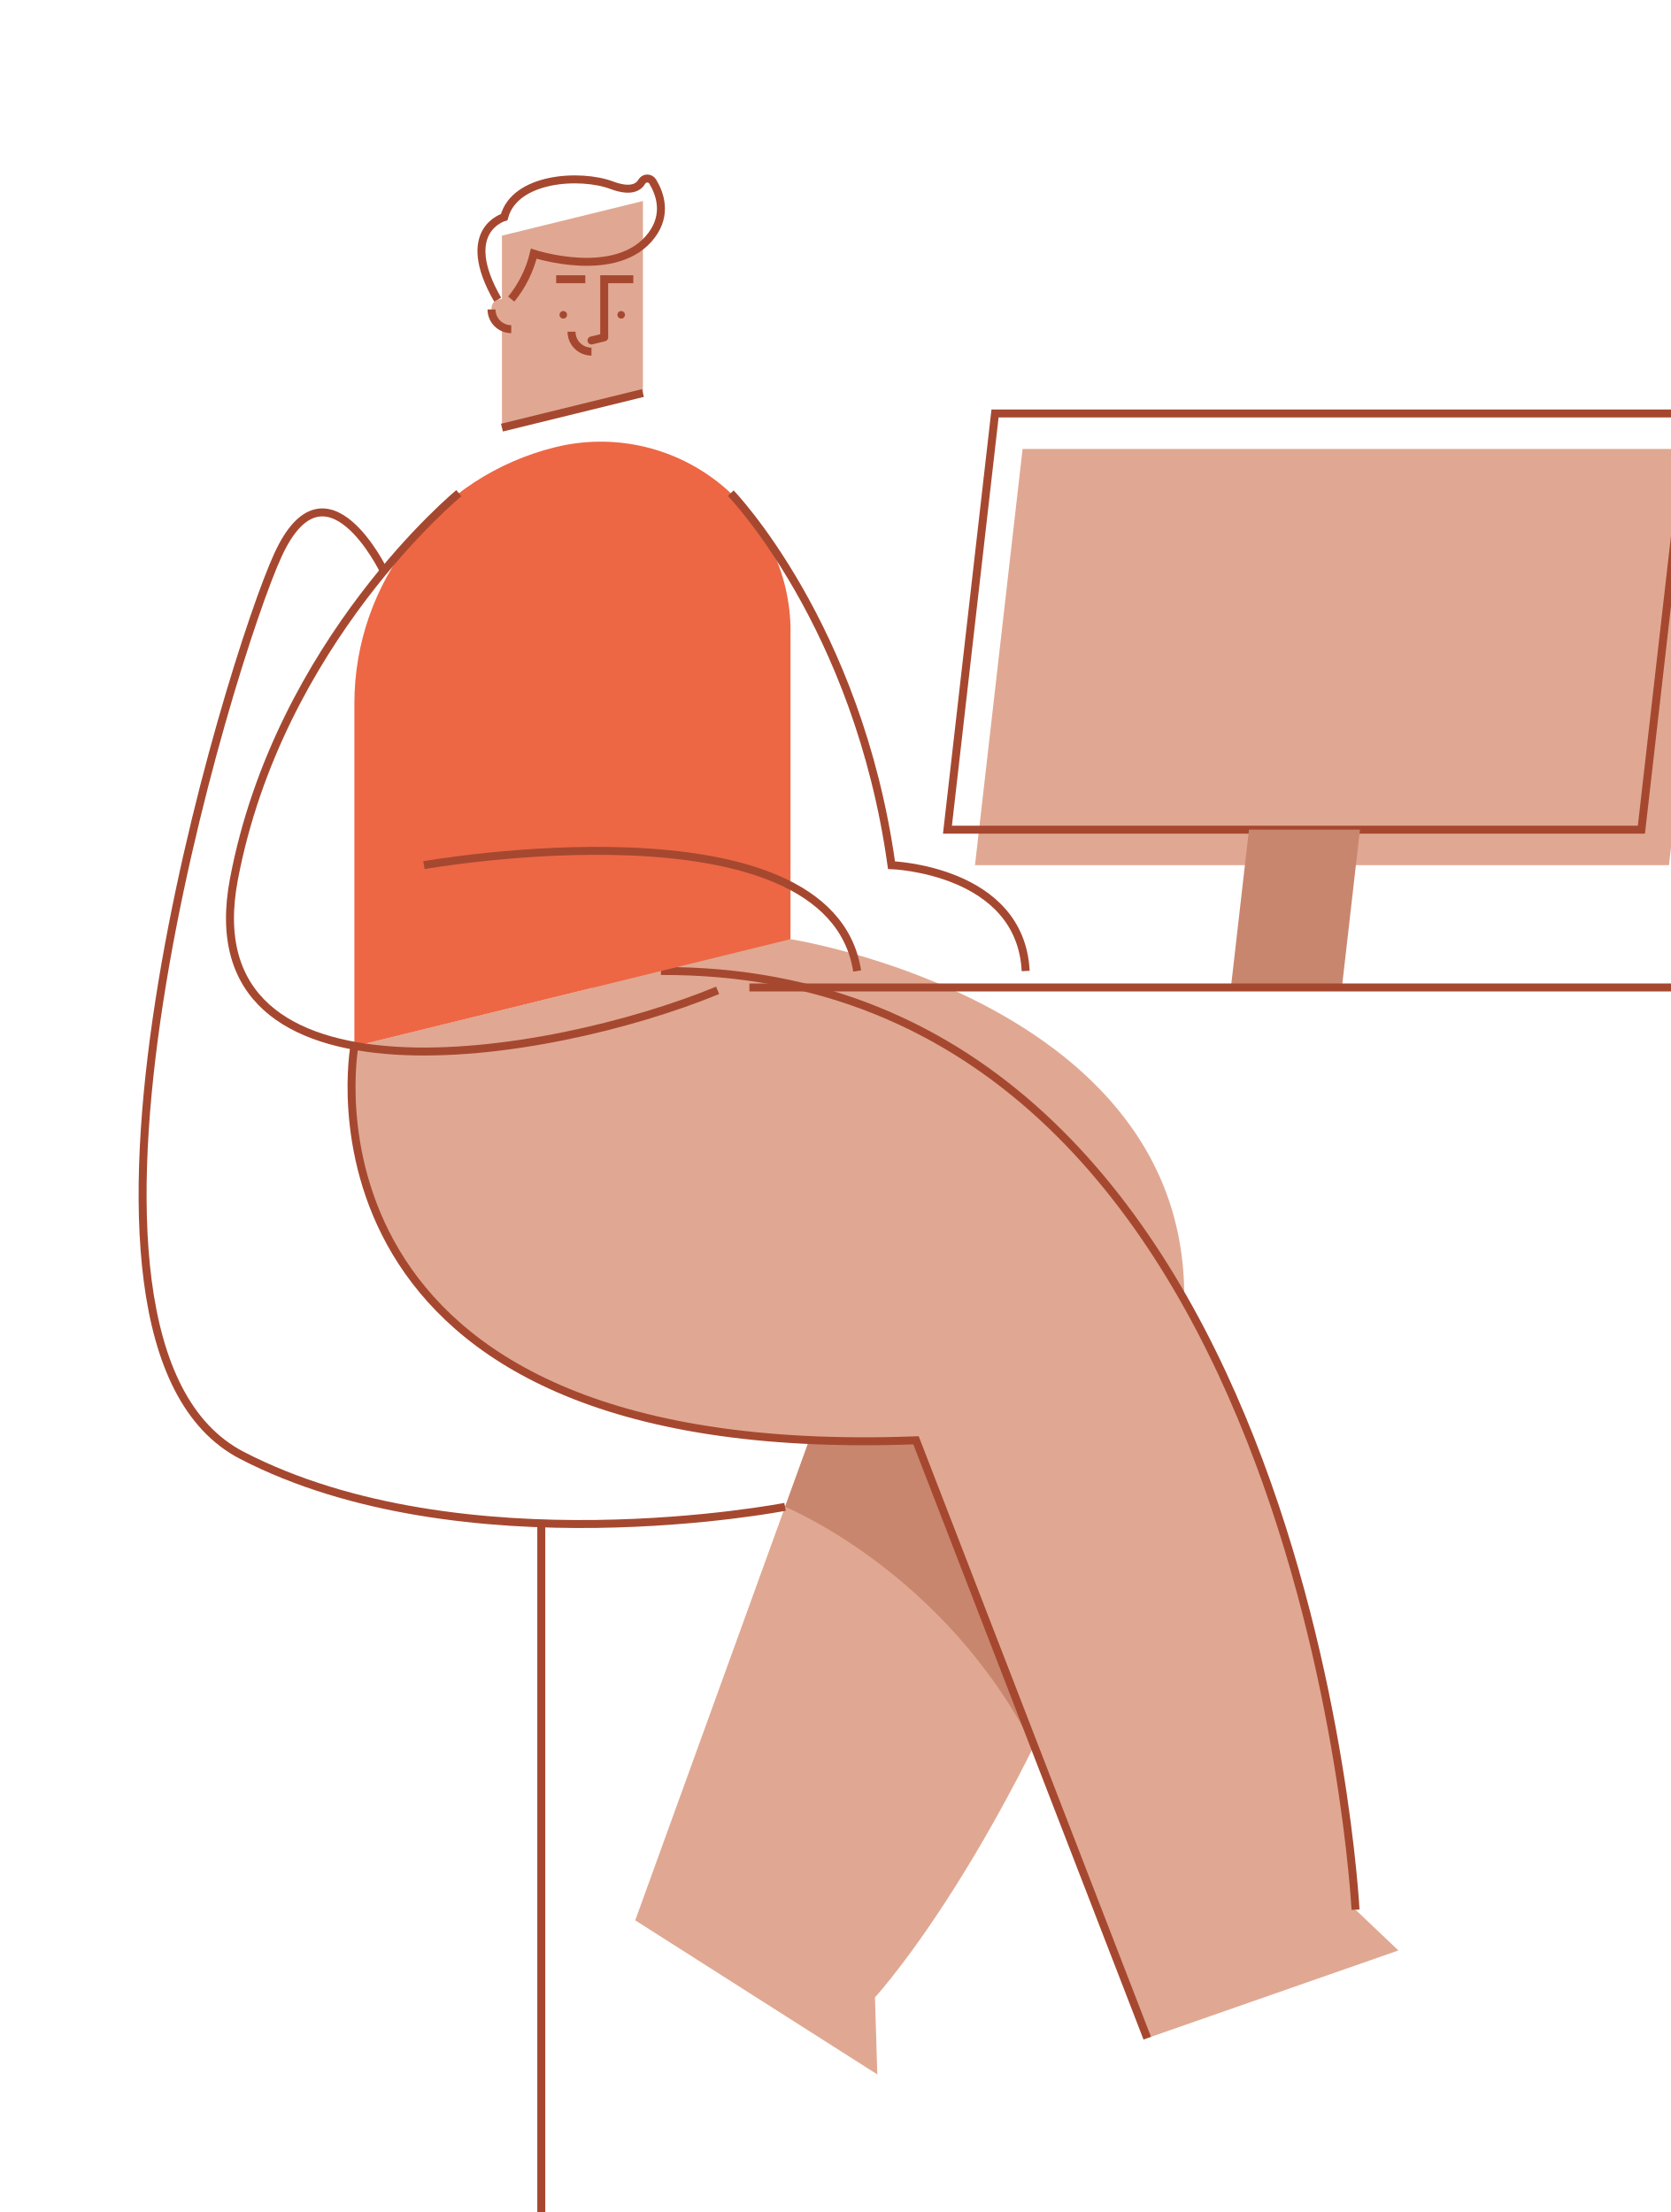
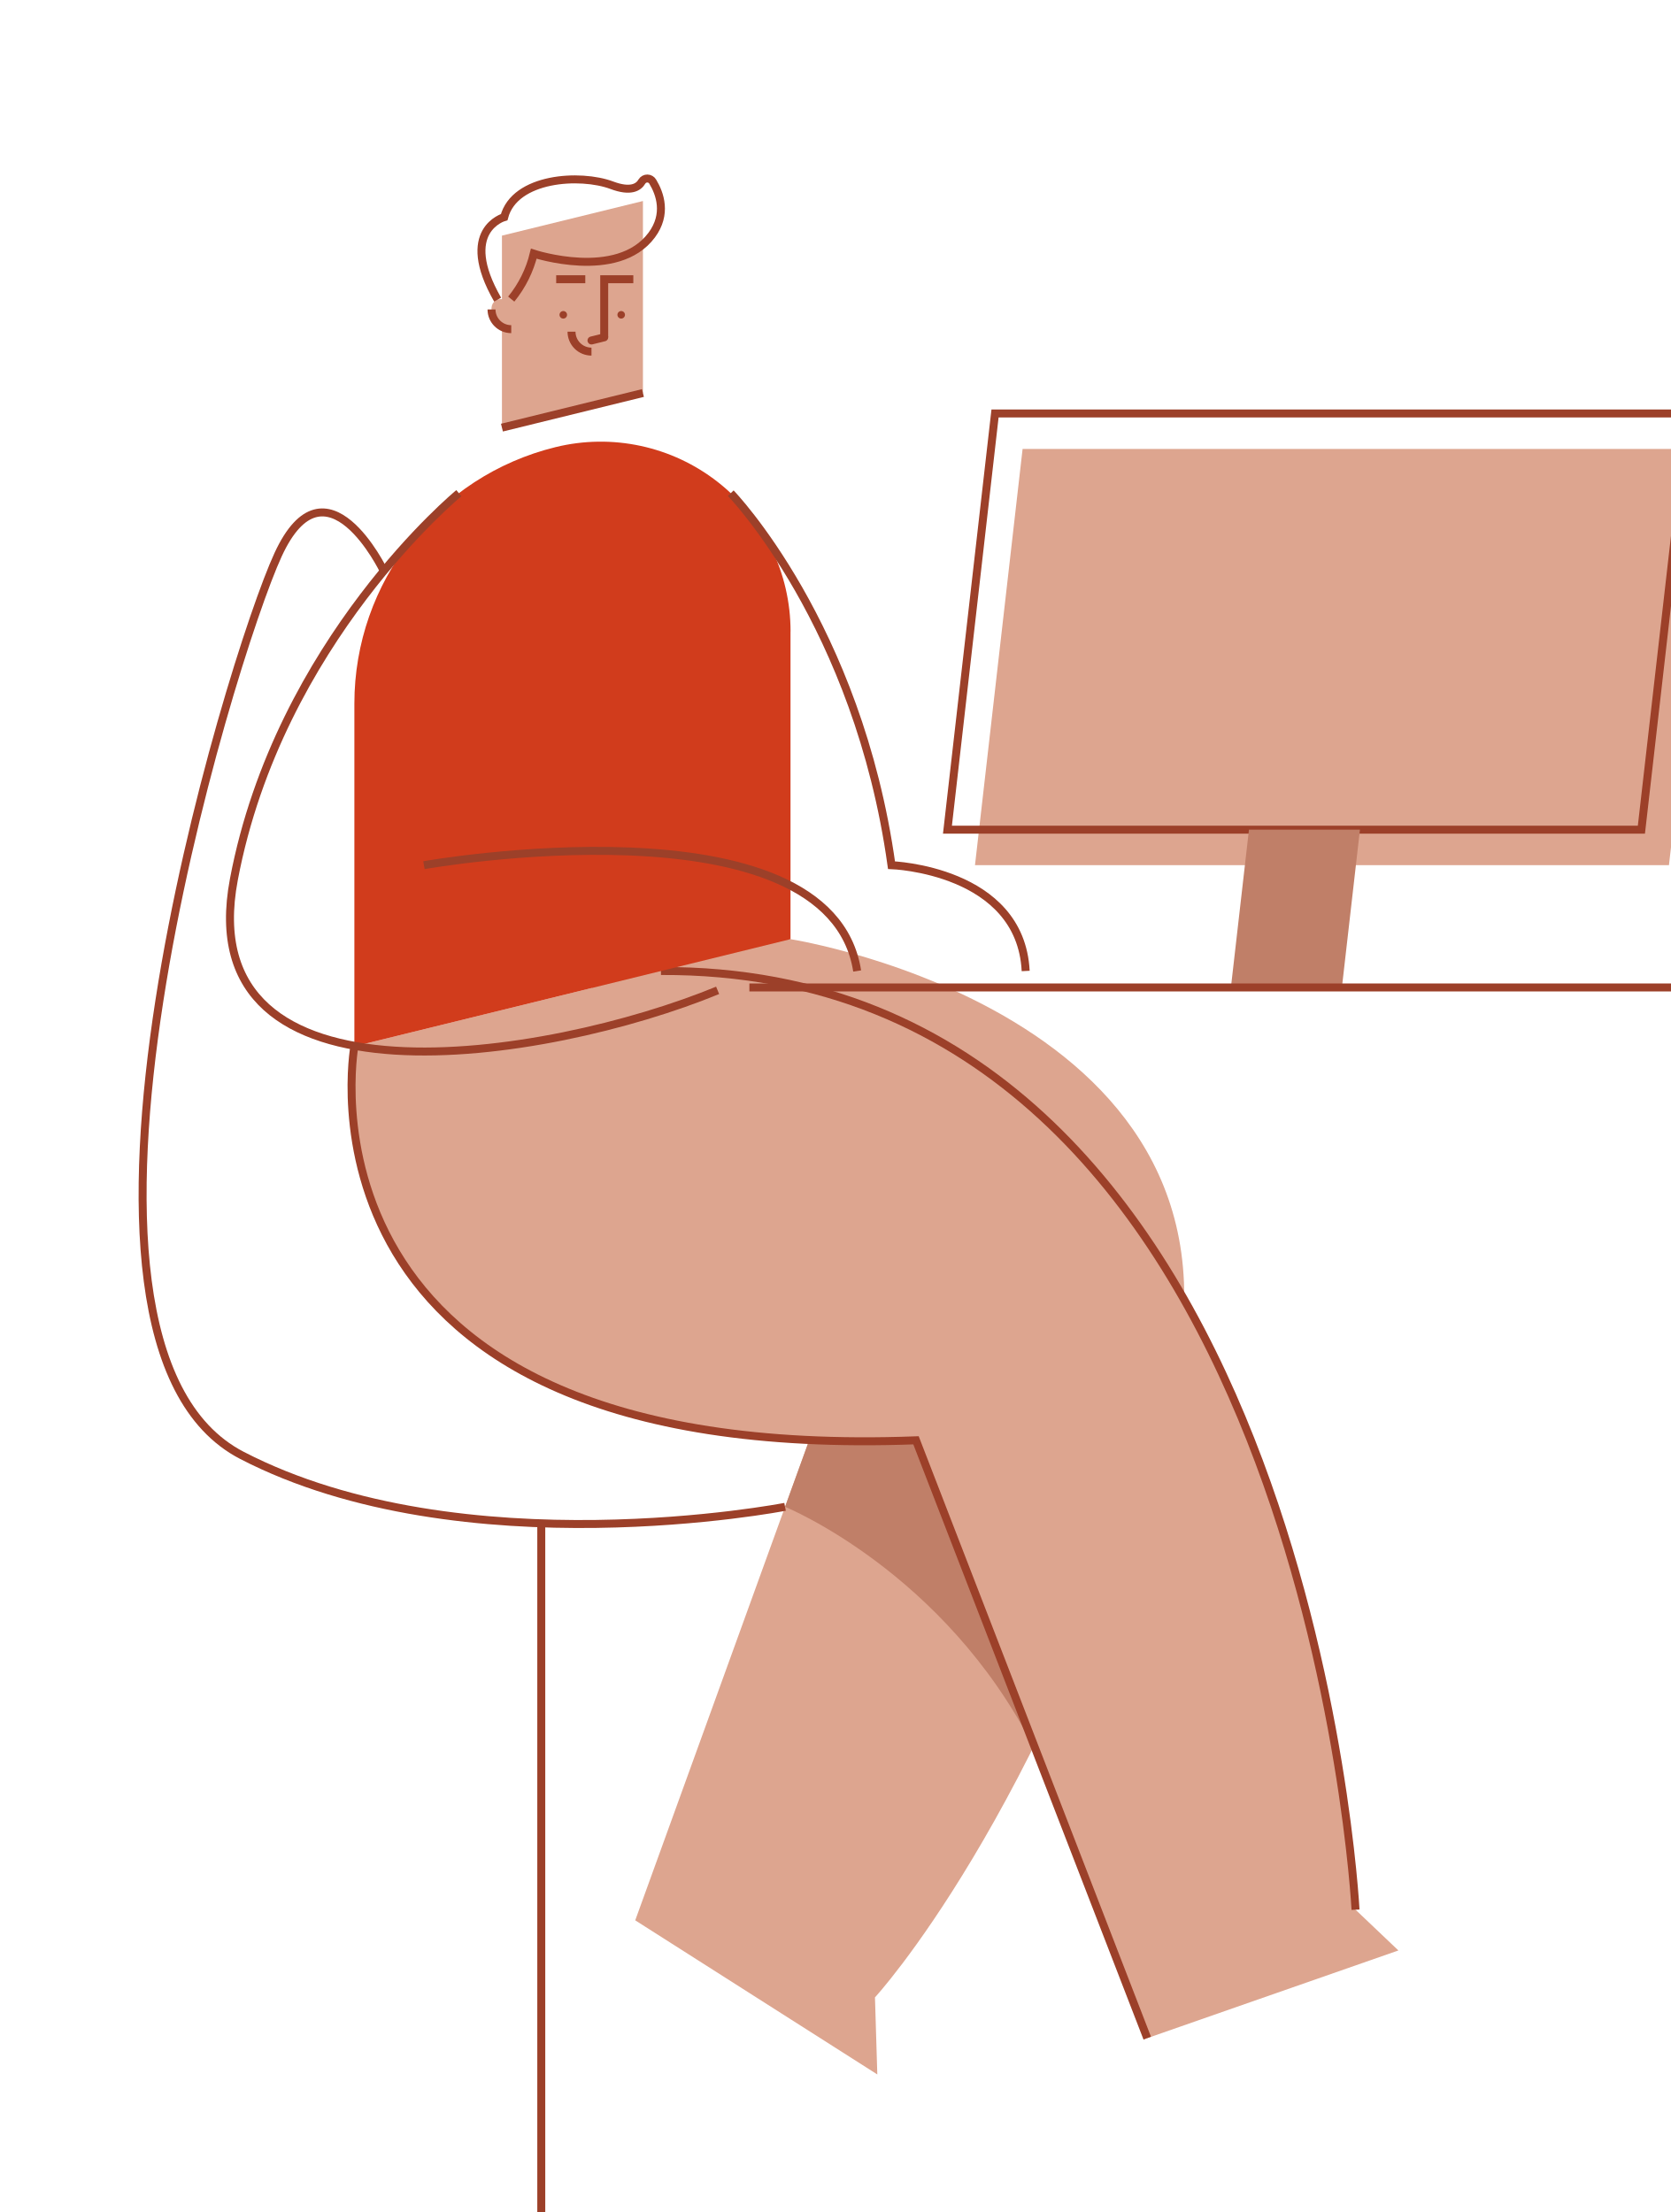
<svg xmlns="http://www.w3.org/2000/svg" viewBox="201 76 709 939" class="svg-preview" style="max-width: 100%; max-height: 500px; transform: translate(0px, 0px) scale(1.12794, 1.12794) rotate(0deg);">
-   <path d="m498.42 429.46-82.05 5.26 94.63 168-71 196 91.08 58-.88-29s61.8-67 108.8-218-140.58-180.26-140.58-180.26z" fill="#e0a892" />
-   <path d="m567.67 582.72-56-10-14.13 6.09 13.46 23.91-14.63 40.38s59.86 24.33 93.46 90.39q4.15-8.32 8.41-17.44c-9.05-49.23-30.57-133.33-30.57-133.33z" fill="#c9866e" />
-   <path d="m828.93 401.61h-261.1l17.91-156.64h261.1z" fill="#e0a892" />
-   <path d="m818.56 388.25h-261.09l17.9-156.64h261.1z" fill="none" stroke="#a64830" stroke-miterlimit="10" stroke-width="3" />
-   <path d="m705.88 447.63 6.79-59.38h-41.76l-6.79 59.38z" fill="#c9866e" />
-   <path d="m711 794.72s-18.31-354.42-261.32-353.28l-115.35 28.35s-28.68 157.27 211.31 148.27l87 225 94.49-33z" fill="#e0a892" />
-   <path d="m711 794.72s-18.31-354.42-261.32-353.28" fill="none" stroke="#a64830" stroke-miterlimit="10" stroke-width="3" />
-   <path d="m334.33 469.79s-28.68 157.27 211.31 148.27l87 225" fill="none" stroke="#a64830" stroke-miterlimit="10" stroke-width="3" />
-   <path d="m442.9 181.09v42.82l-53.05 13.03v-72.26l53.05-13.03z" fill="#e0a892" />
-   <circle cx="412.93" cy="194.48" r="1.42" fill="#a64830" />
-   <circle cx="434.72" cy="194.48" r="1.42" fill="#a64830" />
-   <path d="m428.33 202.94v-21.85h10.95" fill="none" stroke="#a64830" stroke-miterlimit="10" stroke-width="3" />
-   <path d="m410.26 181.09h10.95" fill="none" stroke="#a64830" stroke-miterlimit="10" stroke-width="3" />
-   <path d="m393.35 192.29v7.59a7.42 7.42 0 0 1 -7.42-7.42c0-.23 0-.45 0-.67.45-4.61 7.42-4.13 7.42.5z" fill="#e0a892" />
+   <path d="m498.42 429.46-82.05 5.26 94.63 168-71 196 91.08 58-.88-29s61.8-67 108.8-218-140.58-180.26-140.58-180.26z" fill="#dda58f" />
+   <path d="m567.67 582.72-56-10-14.13 6.09 13.46 23.91-14.63 40.38s59.86 24.33 93.46 90.39q4.15-8.32 8.41-17.44c-9.05-49.23-30.57-133.33-30.57-133.33z" fill="#c07f68" />
+   <path d="m828.93 401.61h-261.1l17.91-156.64h261.1z" fill="#dda58f" />
+   <path d="m818.56 388.25h-261.09l17.9-156.64h261.1z" fill="none" stroke="#9c4029" stroke-miterlimit="10" stroke-width="3" />
+   <path d="m705.88 447.63 6.79-59.38h-41.76l-6.79 59.38z" fill="#c07f68" />
+   <path d="m711 794.72s-18.31-354.42-261.32-353.28l-115.35 28.35s-28.68 157.27 211.31 148.27l87 225 94.49-33z" fill="#dda58f" />
+   <path d="m711 794.72s-18.31-354.42-261.32-353.28" fill="none" stroke="#9c4029" stroke-miterlimit="10" stroke-width="3" />
+   <path d="m334.33 469.79s-28.68 157.27 211.31 148.27l87 225" fill="none" stroke="#9c4029" stroke-miterlimit="10" stroke-width="3" />
+   <path d="m442.9 181.09v42.82l-53.05 13.03v-72.26l53.05-13.03z" fill="#dda58f" />
+   <circle cx="412.93" cy="194.48" r="1.42" fill="#9c4029" />
+   <circle cx="434.72" cy="194.48" r="1.42" fill="#9c4029" />
+   <path d="m428.33 202.94v-21.85h10.95" fill="none" stroke="#9c4029" stroke-miterlimit="10" stroke-width="3" />
+   <path d="m410.26 181.09h10.95" fill="none" stroke="#9c4029" stroke-miterlimit="10" stroke-width="3" />
+   <path d="m393.35 192.29v7.59a7.42 7.42 0 0 1 -7.42-7.42c0-.23 0-.45 0-.67.45-4.61 7.42-4.13 7.42.5z" fill="#dda58f" />
  <g fill="none" stroke-miterlimit="10" stroke-width="3">
-     <path d="m393.35 199.88a7.42 7.42 0 0 1 -7.42-7.42" stroke="#a64830" />
-     <path d="m423.54 208.33a7.5 7.5 0 0 1 -7.51-7.5" stroke="#a64830" />
-     <g stroke="#a64830">
+     <path d="m393.35 199.88a7.42 7.42 0 0 1 -7.42-7.42" stroke="#9c4029" />
+     <path d="m423.54 208.33a7.5 7.5 0 0 1 -7.51-7.5" stroke="#9c4029" />
+     <g stroke="#9c4029">
      <path d="m442.9 223.91-53.05 13.03" />
      <path d="m428.33 202.96-4.79 1.18" stroke-linecap="round" />
    </g>
  </g>
-   <path d="m498.42 313.62v115.84l-164.09 40.33v-129a99.38 99.38 0 0 1 75.67-96.51 71.41 71.41 0 0 1 88.44 69.34z" fill="#ed6745" />
-   <g fill="none" stroke="#a64830" stroke-miterlimit="10" stroke-width="3">
+   <path d="m498.42 313.62v115.84l-164.09 40.33v-129a99.38 99.38 0 0 1 75.67-96.51 71.41 71.41 0 0 1 88.44 69.34z" fill="#d13c1c" />
+   <g fill="none" stroke="#9c4029" stroke-miterlimit="10" stroke-width="3">
    <path d="m393.35 188.57a43.15 43.15 0 0 0 8.48-17.1s31.47 10.37 44.37-7c5.85-7.88 3.13-15.56.39-20.1a2.37 2.37 0 0 0 -4.06-.08c-1.28 2.23-4.28 4.07-11.33 1.43-11.86-4.45-36.56-3-40.5 12 0 0-17.5 4.87-2.46 31.06" />
    <path d="m482.95 447.63h357.29" />
    <path d="m373.64 261.61s-67.64 55.55-84.64 145.33 117.8 68.2 182 41.78" />
    <path d="m360.5 401.61s152.5-27 163 39.82" />
    <path d="m475.94 261.61s47.86 49.39 60.48 140c0 0 48.54 1.67 50.48 39.82" />
    <path d="m345.4 290.88s-21.75-45.16-39.75-6.16-96.65 296-13.65 339 204.37 19.38 204.37 19.38" />
    <path d="m404.65 649.57v289.43h-99" />
  </g>
</svg>
